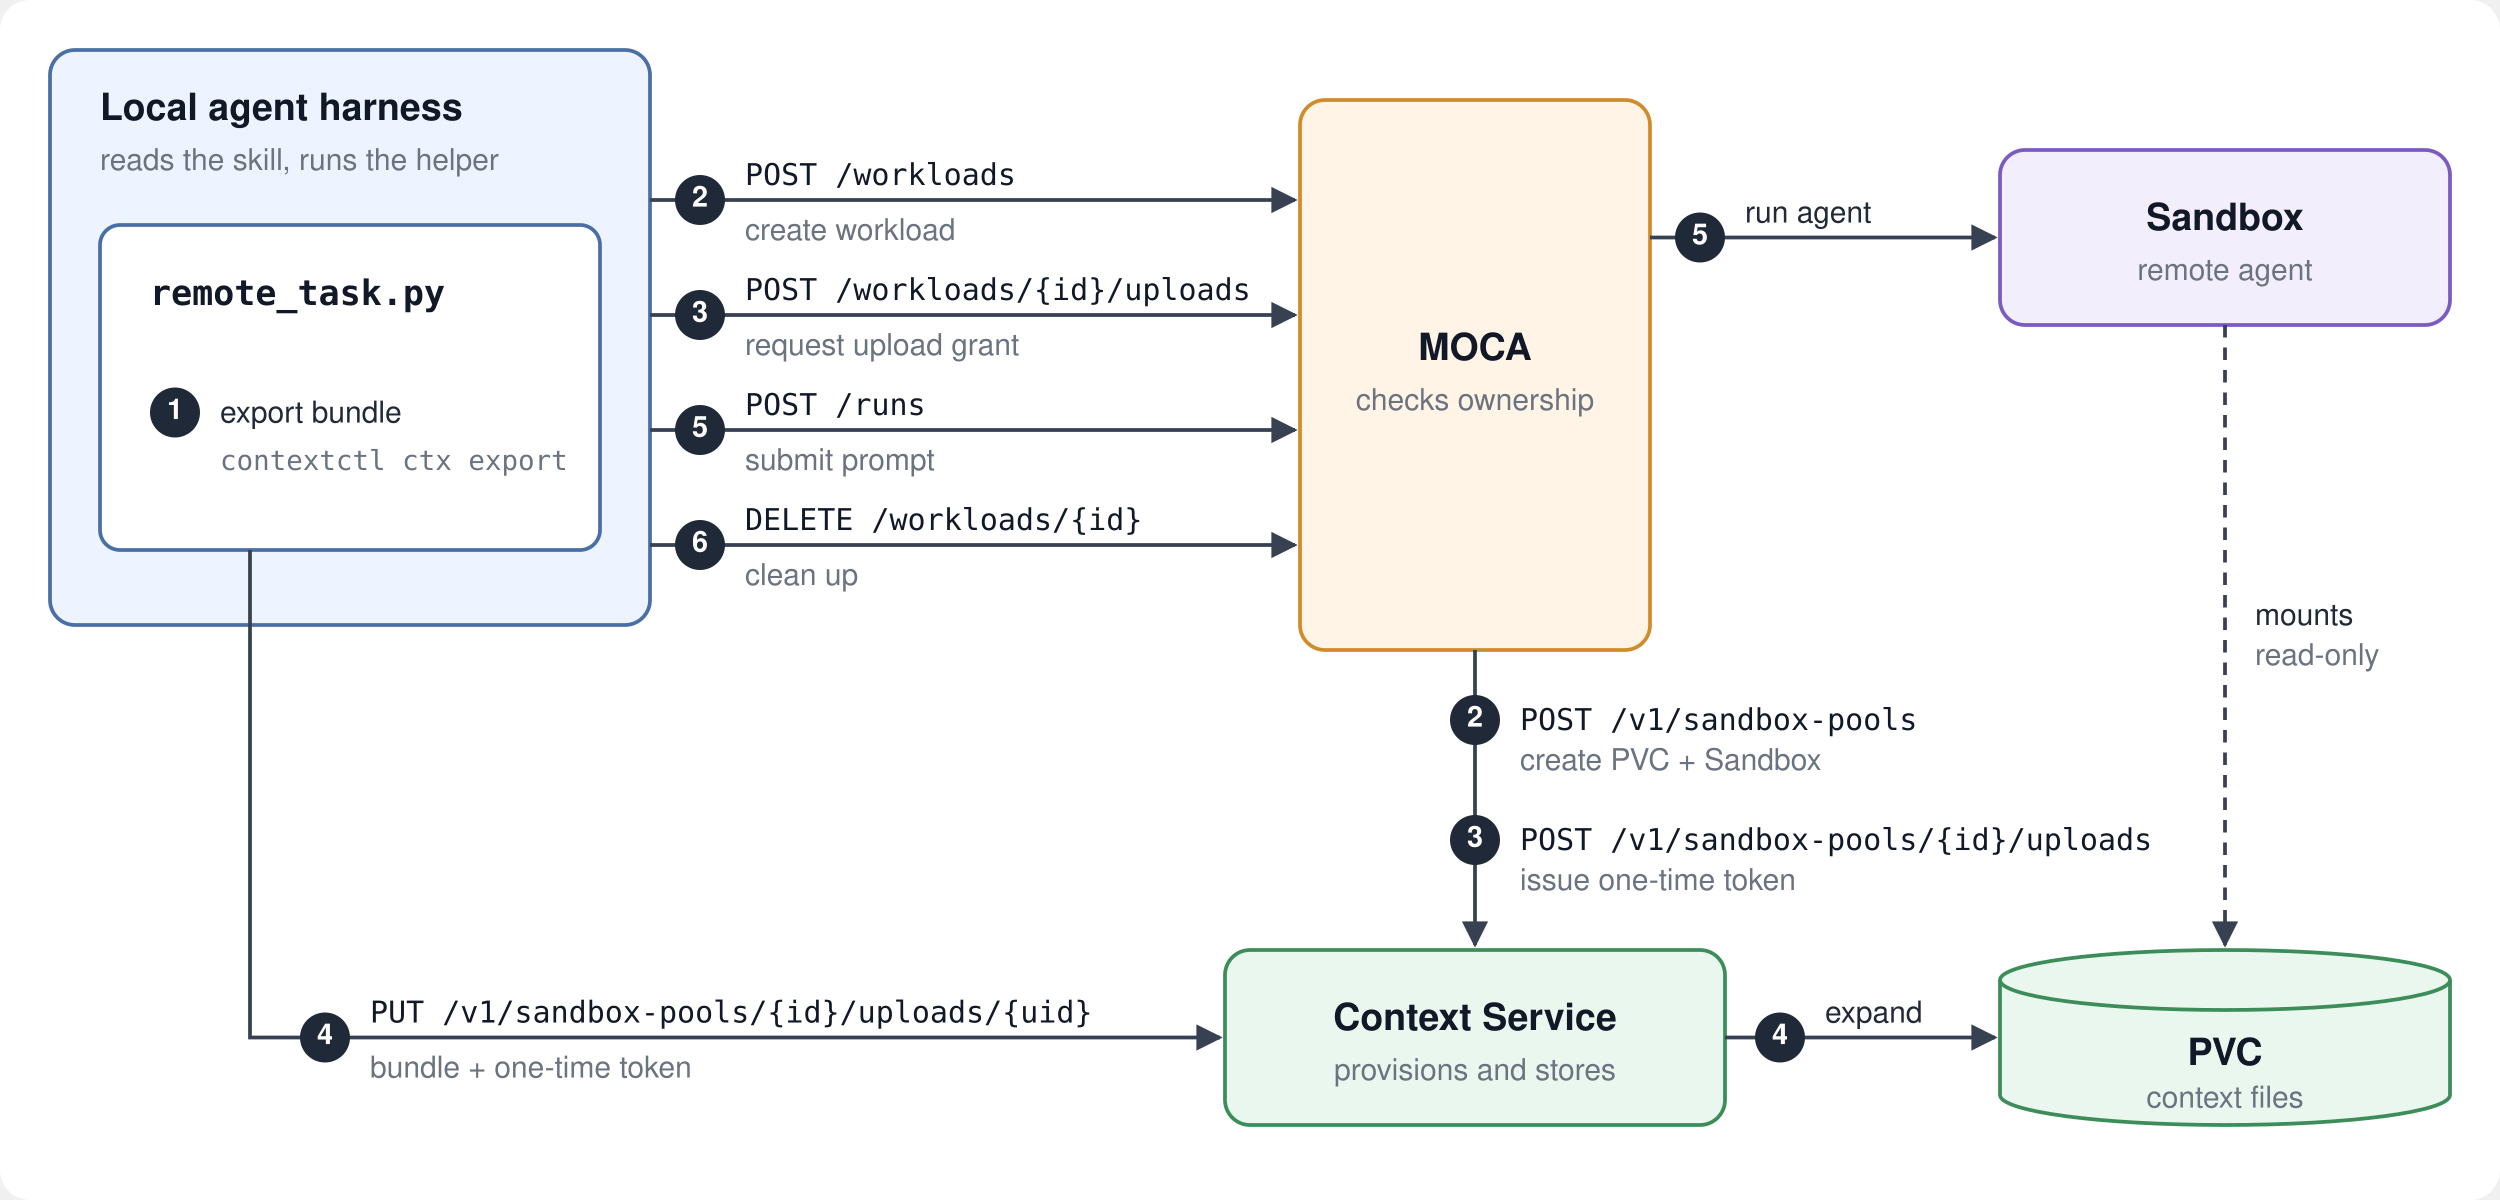
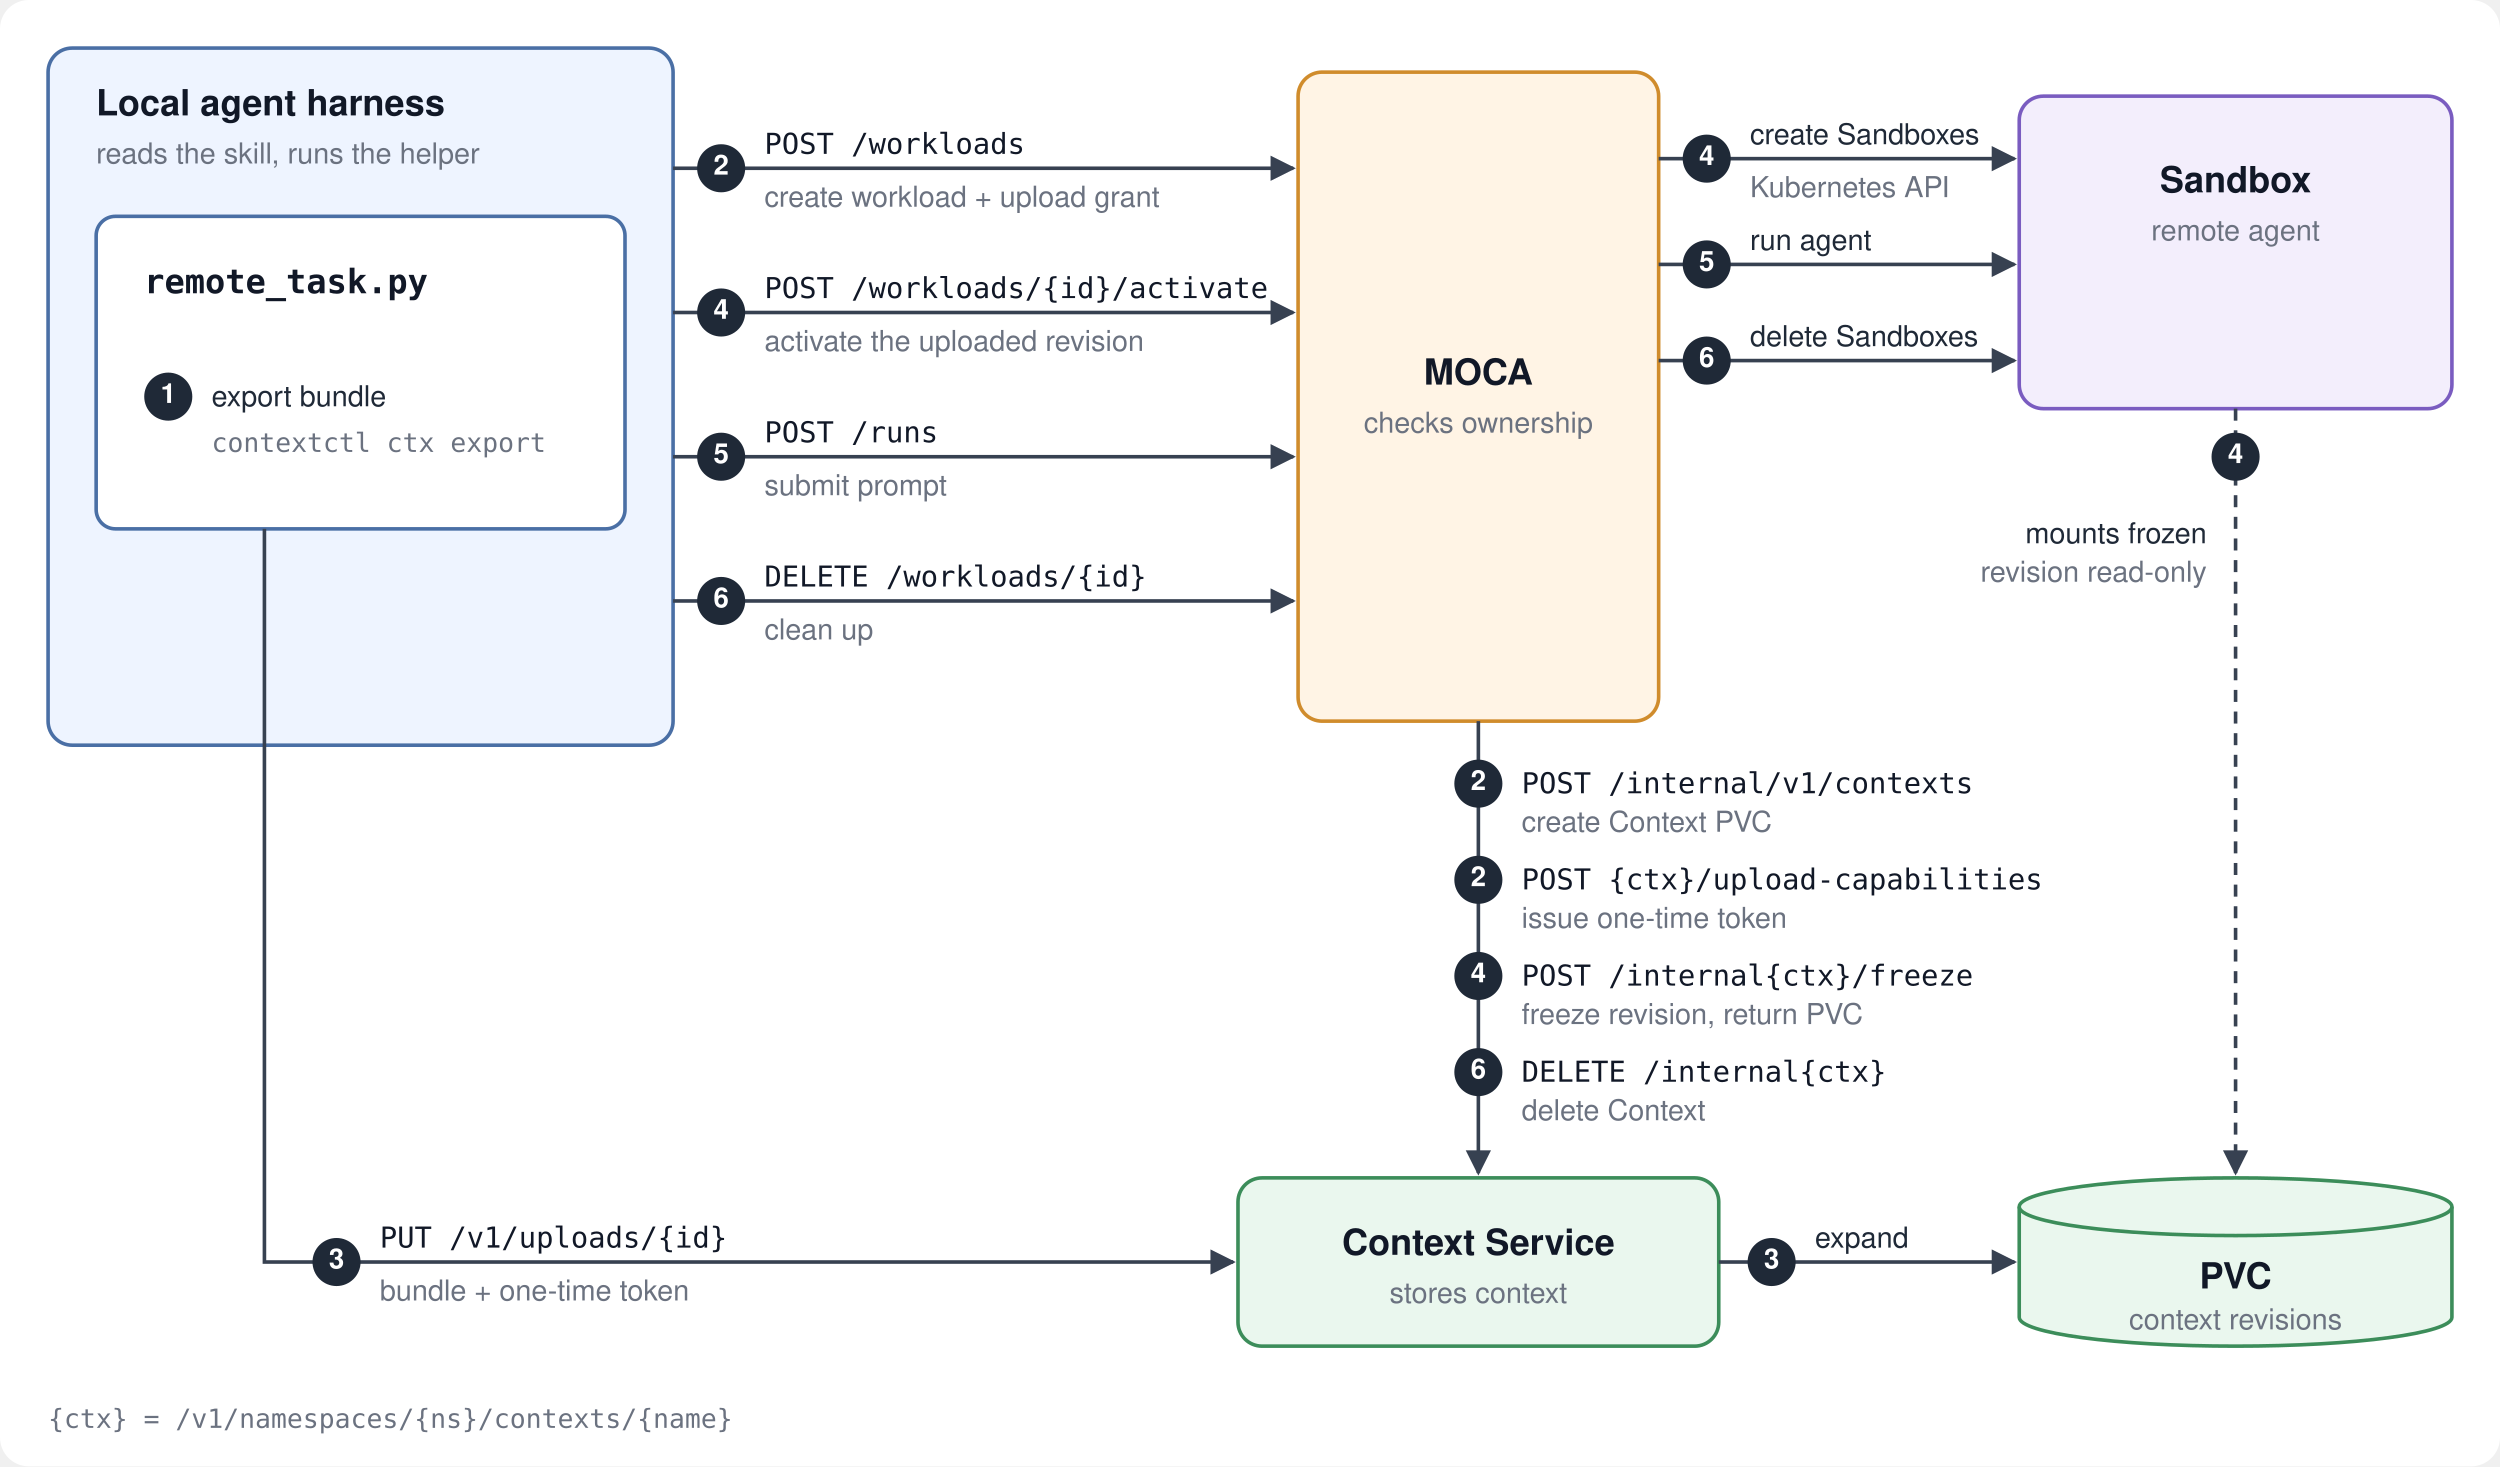
- <svg xmlns="http://www.w3.org/2000/svg" width="1000" height="480" viewBox="0 0 1000 480" font-family="-apple-system, 'Segoe UI', Helvetica, Arial, sans-serif">
+ <svg xmlns="http://www.w3.org/2000/svg" width="1040" height="610" viewBox="0 0 1040 610" role="img" aria-labelledby="title desc" font-family="-apple-system, 'Segoe UI', Helvetica, Arial, sans-serif">
  <defs>
    <marker id="arrow" viewBox="0 0 10 10" refX="9" refY="5" markerWidth="7" markerHeight="7" orient="auto">
      <path d="M0,0 L10,5 L0,10 z" fill="#374151" />
    </marker>
  </defs>
  <style>
    .box { stroke-width: 1.5; }
    .title { font-size: 15px; font-weight: 600; fill: #111827; }
    .sub { font-size: 12px; fill: #6b7280; }
+     .note { font-size: 12px; fill: #1f2937; }
    .api { font-family: ui-monospace, SFMono-Regular, Menlo, Consolas, monospace; font-size: 12px; fill: #111827; }
    .line { stroke: #374151; stroke-width: 1.5; fill: none; marker-end: url(#arrow); }
    .step circle { fill: #1f2937; }
    .step text { font-size: 11.5px; font-weight: 700; fill: #ffffff; text-anchor: middle; dominant-baseline: central; }
  </style>
-   <rect width="1000" height="480" rx="12" fill="#ffffff" />
-   <rect class="box" x="20" y="20" width="240" height="230" rx="10" fill="#eef4ff" stroke="#4a6fa5" />
+   <rect width="1040" height="610" rx="12" fill="#ffffff" />
+   <rect class="box" x="20" y="20" width="260" height="290" rx="10" fill="#eef4ff" stroke="#4a6fa5" />
  <text class="title" x="40" y="48">Local agent harness</text>
  <text class="sub" x="40" y="68">reads the skill, runs the helper</text>
-   <rect class="box" x="40" y="90" width="200" height="130" rx="8" fill="#ffffff" stroke="#4a6fa5" />
+   <rect class="box" x="40" y="90" width="220" height="130" rx="8" fill="#ffffff" stroke="#4a6fa5" />
  <text class="api" x="60" y="122" style="font-size: 14px; font-weight: 600;">remote_task.py</text>
  <g class="step">
    <circle cx="70" cy="165" r="10" />
    <text x="70" y="165">1</text>
  </g>
-   <text class="sub" x="88" y="169" style="fill: #1f2937;">export bundle</text>
+   <text class="note" x="88" y="169">export bundle</text>
  <text class="api" x="88" y="188" style="font-size: 11px; fill: #6b7280;">contextctl ctx export</text>
-   <rect class="box" x="520" y="40" width="140" height="220" rx="10" fill="#fff4e5" stroke="#d08c2c" />
-   <text class="title" x="590" y="144" text-anchor="middle">MOCA</text>
-   <text class="sub" x="590" y="164" text-anchor="middle">checks ownership</text>
-   <rect class="box" x="800" y="60" width="180" height="70" rx="10" fill="#f3eefc" stroke="#7a5cc0" />
-   <text class="title" x="890" y="92" text-anchor="middle">Sandbox</text>
-   <text class="sub" x="890" y="112" text-anchor="middle">remote agent</text>
-   <rect class="box" x="490" y="380" width="200" height="70" rx="10" fill="#eaf7ee" stroke="#3c8d5a" />
-   <text class="title" x="590" y="412" text-anchor="middle">Context Service</text>
-   <text class="sub" x="590" y="432" text-anchor="middle">provisions and stores</text>
-   <path class="box" d="M800,392 v46 a90,12 0 0,0 180,0 v-46" fill="#eaf7ee" stroke="#3c8d5a" />
-   <ellipse class="box" cx="890" cy="392" rx="90" ry="12" fill="#eaf7ee" stroke="#3c8d5a" />
-   <text class="title" x="890" y="426" text-anchor="middle">PVC</text>
-   <text class="sub" x="890" y="443" text-anchor="middle">context files</text>
-   <line class="line" x1="260" y1="80" x2="518" y2="80" />
+   <rect class="box" x="540" y="30" width="150" height="270" rx="10" fill="#fff4e5" stroke="#d08c2c" />
+   <text class="title" x="615" y="160" text-anchor="middle">MOCA</text>
+   <text class="sub" x="615" y="180" text-anchor="middle">checks ownership</text>
+   <rect class="box" x="840" y="40" width="180" height="130" rx="10" fill="#f3eefc" stroke="#7a5cc0" />
+   <text class="title" x="930" y="80" text-anchor="middle">Sandbox</text>
+   <text class="sub" x="930" y="100" text-anchor="middle">remote agent</text>
+   <rect class="box" x="515" y="490" width="200" height="70" rx="10" fill="#eaf7ee" stroke="#3c8d5a" />
+   <text class="title" x="615" y="522" text-anchor="middle">Context Service</text>
+   <text class="sub" x="615" y="542" text-anchor="middle">stores context</text>
+   <path class="box" d="M840,502 v46 a90,12 0 0,0 180,0 v-46" fill="#eaf7ee" stroke="#3c8d5a" />
+   <ellipse class="box" cx="930" cy="502" rx="90" ry="12" fill="#eaf7ee" stroke="#3c8d5a" />
+   <text class="title" x="930" y="536" text-anchor="middle">PVC</text>
+   <text class="sub" x="930" y="553" text-anchor="middle">context revisions</text>
+   <line class="line" x1="280" y1="70" x2="538" y2="70" />
  <g class="step">
-     <circle cx="280" cy="80" r="10" />
-     <text x="280" y="80">2</text>
+     <circle cx="300" cy="70" r="10" />
+     <text x="300" y="70">2</text>
  </g>
-   <text class="api" x="298" y="74">POST /workloads</text>
-   <text class="sub" x="298" y="96">create workload</text>
-   <line class="line" x1="260" y1="126" x2="518" y2="126" />
+   <text class="api" x="318" y="64">POST /workloads</text>
+   <text class="sub" x="318" y="86">create workload + upload grant</text>
+   <line class="line" x1="280" y1="130" x2="538" y2="130" />
  <g class="step">
-     <circle cx="280" cy="126" r="10" />
-     <text x="280" y="126">3</text>
+     <circle cx="300" cy="130" r="10" />
+     <text x="300" y="130">4</text>
  </g>
-   <text class="api" x="298" y="120">POST /workloads/{id}/uploads</text>
-   <text class="sub" x="298" y="142">request upload grant</text>
-   <line class="line" x1="260" y1="172" x2="518" y2="172" />
+   <text class="api" x="318" y="124">POST /workloads/{id}/activate</text>
+   <text class="sub" x="318" y="146">activate the uploaded revision</text>
+   <line class="line" x1="280" y1="190" x2="538" y2="190" />
  <g class="step">
-     <circle cx="280" cy="172" r="10" />
-     <text x="280" y="172">5</text>
+     <circle cx="300" cy="190" r="10" />
+     <text x="300" y="190">5</text>
  </g>
-   <text class="api" x="298" y="166">POST /runs</text>
-   <text class="sub" x="298" y="188">submit prompt</text>
-   <line class="line" x1="260" y1="218" x2="518" y2="218" />
+   <text class="api" x="318" y="184">POST /runs</text>
+   <text class="sub" x="318" y="206">submit prompt</text>
+   <line class="line" x1="280" y1="250" x2="538" y2="250" />
  <g class="step">
-     <circle cx="280" cy="218" r="10" />
-     <text x="280" y="218">6</text>
+     <circle cx="300" cy="250" r="10" />
+     <text x="300" y="250">6</text>
  </g>
-   <text class="api" x="298" y="212">DELETE /workloads/{id}</text>
-   <text class="sub" x="298" y="234">clean up</text>
-   <line class="line" x1="660" y1="95" x2="798" y2="95" />
+   <text class="api" x="318" y="244">DELETE /workloads/{id}</text>
+   <text class="sub" x="318" y="266">clean up</text>
+   <line class="line" x1="690" y1="66" x2="838" y2="66" />
  <g class="step">
-     <circle cx="680" cy="95" r="10" />
-     <text x="680" y="95">5</text>
+     <circle cx="710" cy="66" r="10" />
+     <text x="710" y="66">4</text>
  </g>
-   <text class="sub" x="698" y="89" style="fill: #1f2937;">run agent</text>
-   <line class="line" x1="590" y1="260" x2="590" y2="378" />
+   <text class="note" x="728" y="60">create Sandboxes</text>
+   <text class="sub" x="728" y="82">Kubernetes API</text>
+   <line class="line" x1="690" y1="110" x2="838" y2="110" />
  <g class="step">
-     <circle cx="590" cy="288" r="10" />
-     <text x="590" y="288">2</text>
+     <circle cx="710" cy="110" r="10" />
+     <text x="710" y="110">5</text>
  </g>
-   <text class="api" x="608" y="292">POST /v1/sandbox-pools</text>
-   <text class="sub" x="608" y="308">create PVC + Sandbox</text>
+   <text class="note" x="728" y="104">run agent</text>
+   <line class="line" x1="690" y1="150" x2="838" y2="150" />
  <g class="step">
-     <circle cx="590" cy="336" r="10" />
-     <text x="590" y="336">3</text>
+     <circle cx="710" cy="150" r="10" />
+     <text x="710" y="150">6</text>
  </g>
-   <text class="api" x="608" y="340">POST /v1/sandbox-pools/{id}/uploads</text>
-   <text class="sub" x="608" y="356">issue one-time token</text>
-   <path class="line" d="M100,220 V415 H488" />
+   <text class="note" x="728" y="144">delete Sandboxes</text>
+   <line class="line" x1="615" y1="300" x2="615" y2="488" />
  <g class="step">
-     <circle cx="130" cy="415" r="10" />
-     <text x="130" y="415">4</text>
+     <circle cx="615" cy="326" r="10" />
+     <text x="615" y="326">2</text>
  </g>
-   <text class="api" x="148" y="409">PUT /v1/sandbox-pools/{id}/uploads/{uid}</text>
-   <text class="sub" x="148" y="431">bundle + one-time token</text>
-   <line class="line" x1="690" y1="415" x2="798" y2="415" />
+   <text class="api" x="633" y="330">POST /internal/v1/contexts</text>
+   <text class="sub" x="633" y="346">create Context PVC</text>
  <g class="step">
-     <circle cx="712" cy="415" r="10" />
-     <text x="712" y="415">4</text>
+     <circle cx="615" cy="366" r="10" />
+     <text x="615" y="366">2</text>
  </g>
-   <text class="sub" x="730" y="409" style="fill: #1f2937;">expand</text>
-   <line class="line" x1="890" y1="130" x2="890" y2="378" stroke-dasharray="5 4" />
-   <text class="sub" x="902" y="250" style="fill: #1f2937;">mounts</text>
-   <text class="sub" x="902" y="266">read-only</text>
+   <text class="api" x="633" y="370">POST {ctx}/upload-capabilities</text>
+   <text class="sub" x="633" y="386">issue one-time token</text>
+   <g class="step">
+     <circle cx="615" cy="406" r="10" />
+     <text x="615" y="406">4</text>
+   </g>
+   <text class="api" x="633" y="410">POST /internal{ctx}/freeze</text>
+   <text class="sub" x="633" y="426">freeze revision, return PVC</text>
+   <g class="step">
+     <circle cx="615" cy="446" r="10" />
+     <text x="615" y="446">6</text>
+   </g>
+   <text class="api" x="633" y="450">DELETE /internal{ctx}</text>
+   <text class="sub" x="633" y="466">delete Context</text>
+   <path class="line" d="M110,220 V525 H513" />
+   <g class="step">
+     <circle cx="140" cy="525" r="10" />
+     <text x="140" y="525">3</text>
+   </g>
+   <text class="api" x="158" y="519">PUT /v1/uploads/{id}</text>
+   <text class="sub" x="158" y="541">bundle + one-time token</text>
+   <line class="line" x1="715" y1="525" x2="838" y2="525" />
+   <g class="step">
+     <circle cx="737" cy="525" r="10" />
+     <text x="737" y="525">3</text>
+   </g>
+   <text class="note" x="755" y="519">expand</text>
+   <line class="line" x1="930" y1="170" x2="930" y2="488" stroke-dasharray="5 4" />
+   <g class="step">
+     <circle cx="930" cy="190" r="10" />
+     <text x="930" y="190">4</text>
+   </g>
+   <text class="note" x="918" y="226" text-anchor="end">mounts frozen</text>
+   <text class="sub" x="918" y="242" text-anchor="end">revision read-only</text>
+   <text class="api" x="20" y="594" style="font-size: 11px; fill: #6b7280;">{ctx} = /v1/namespaces/{ns}/contexts/{name}</text>
</svg>
